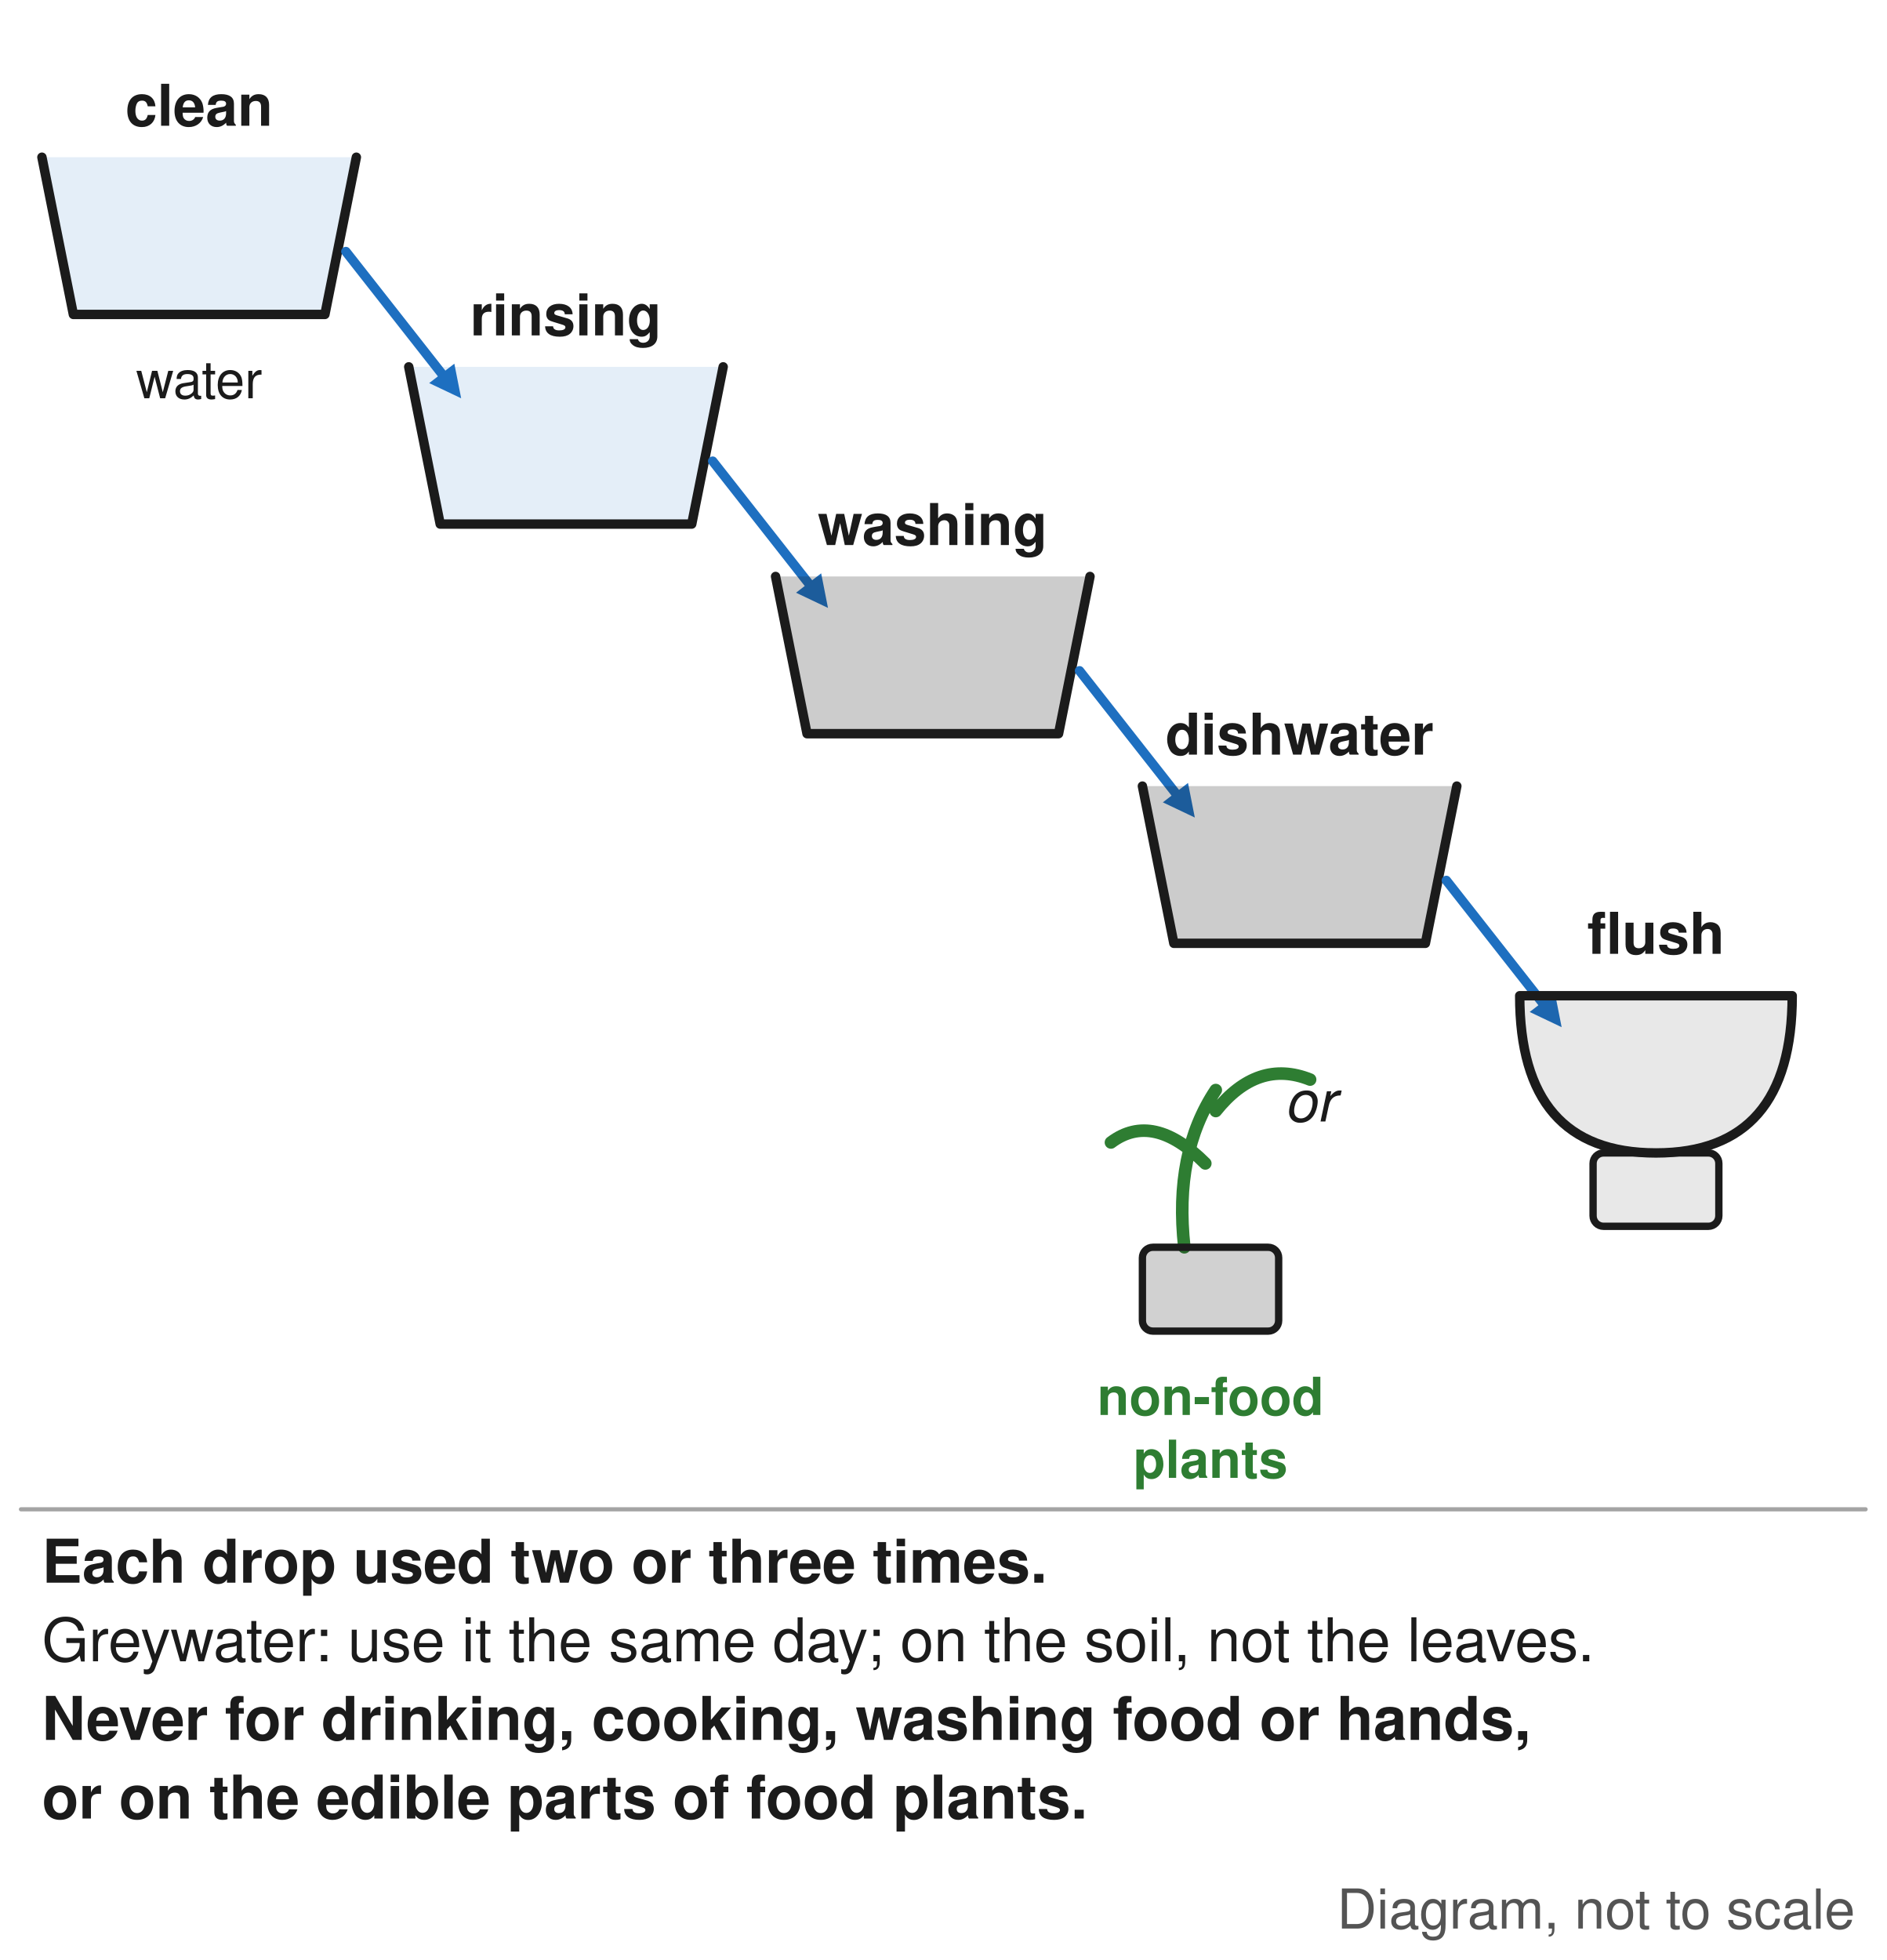
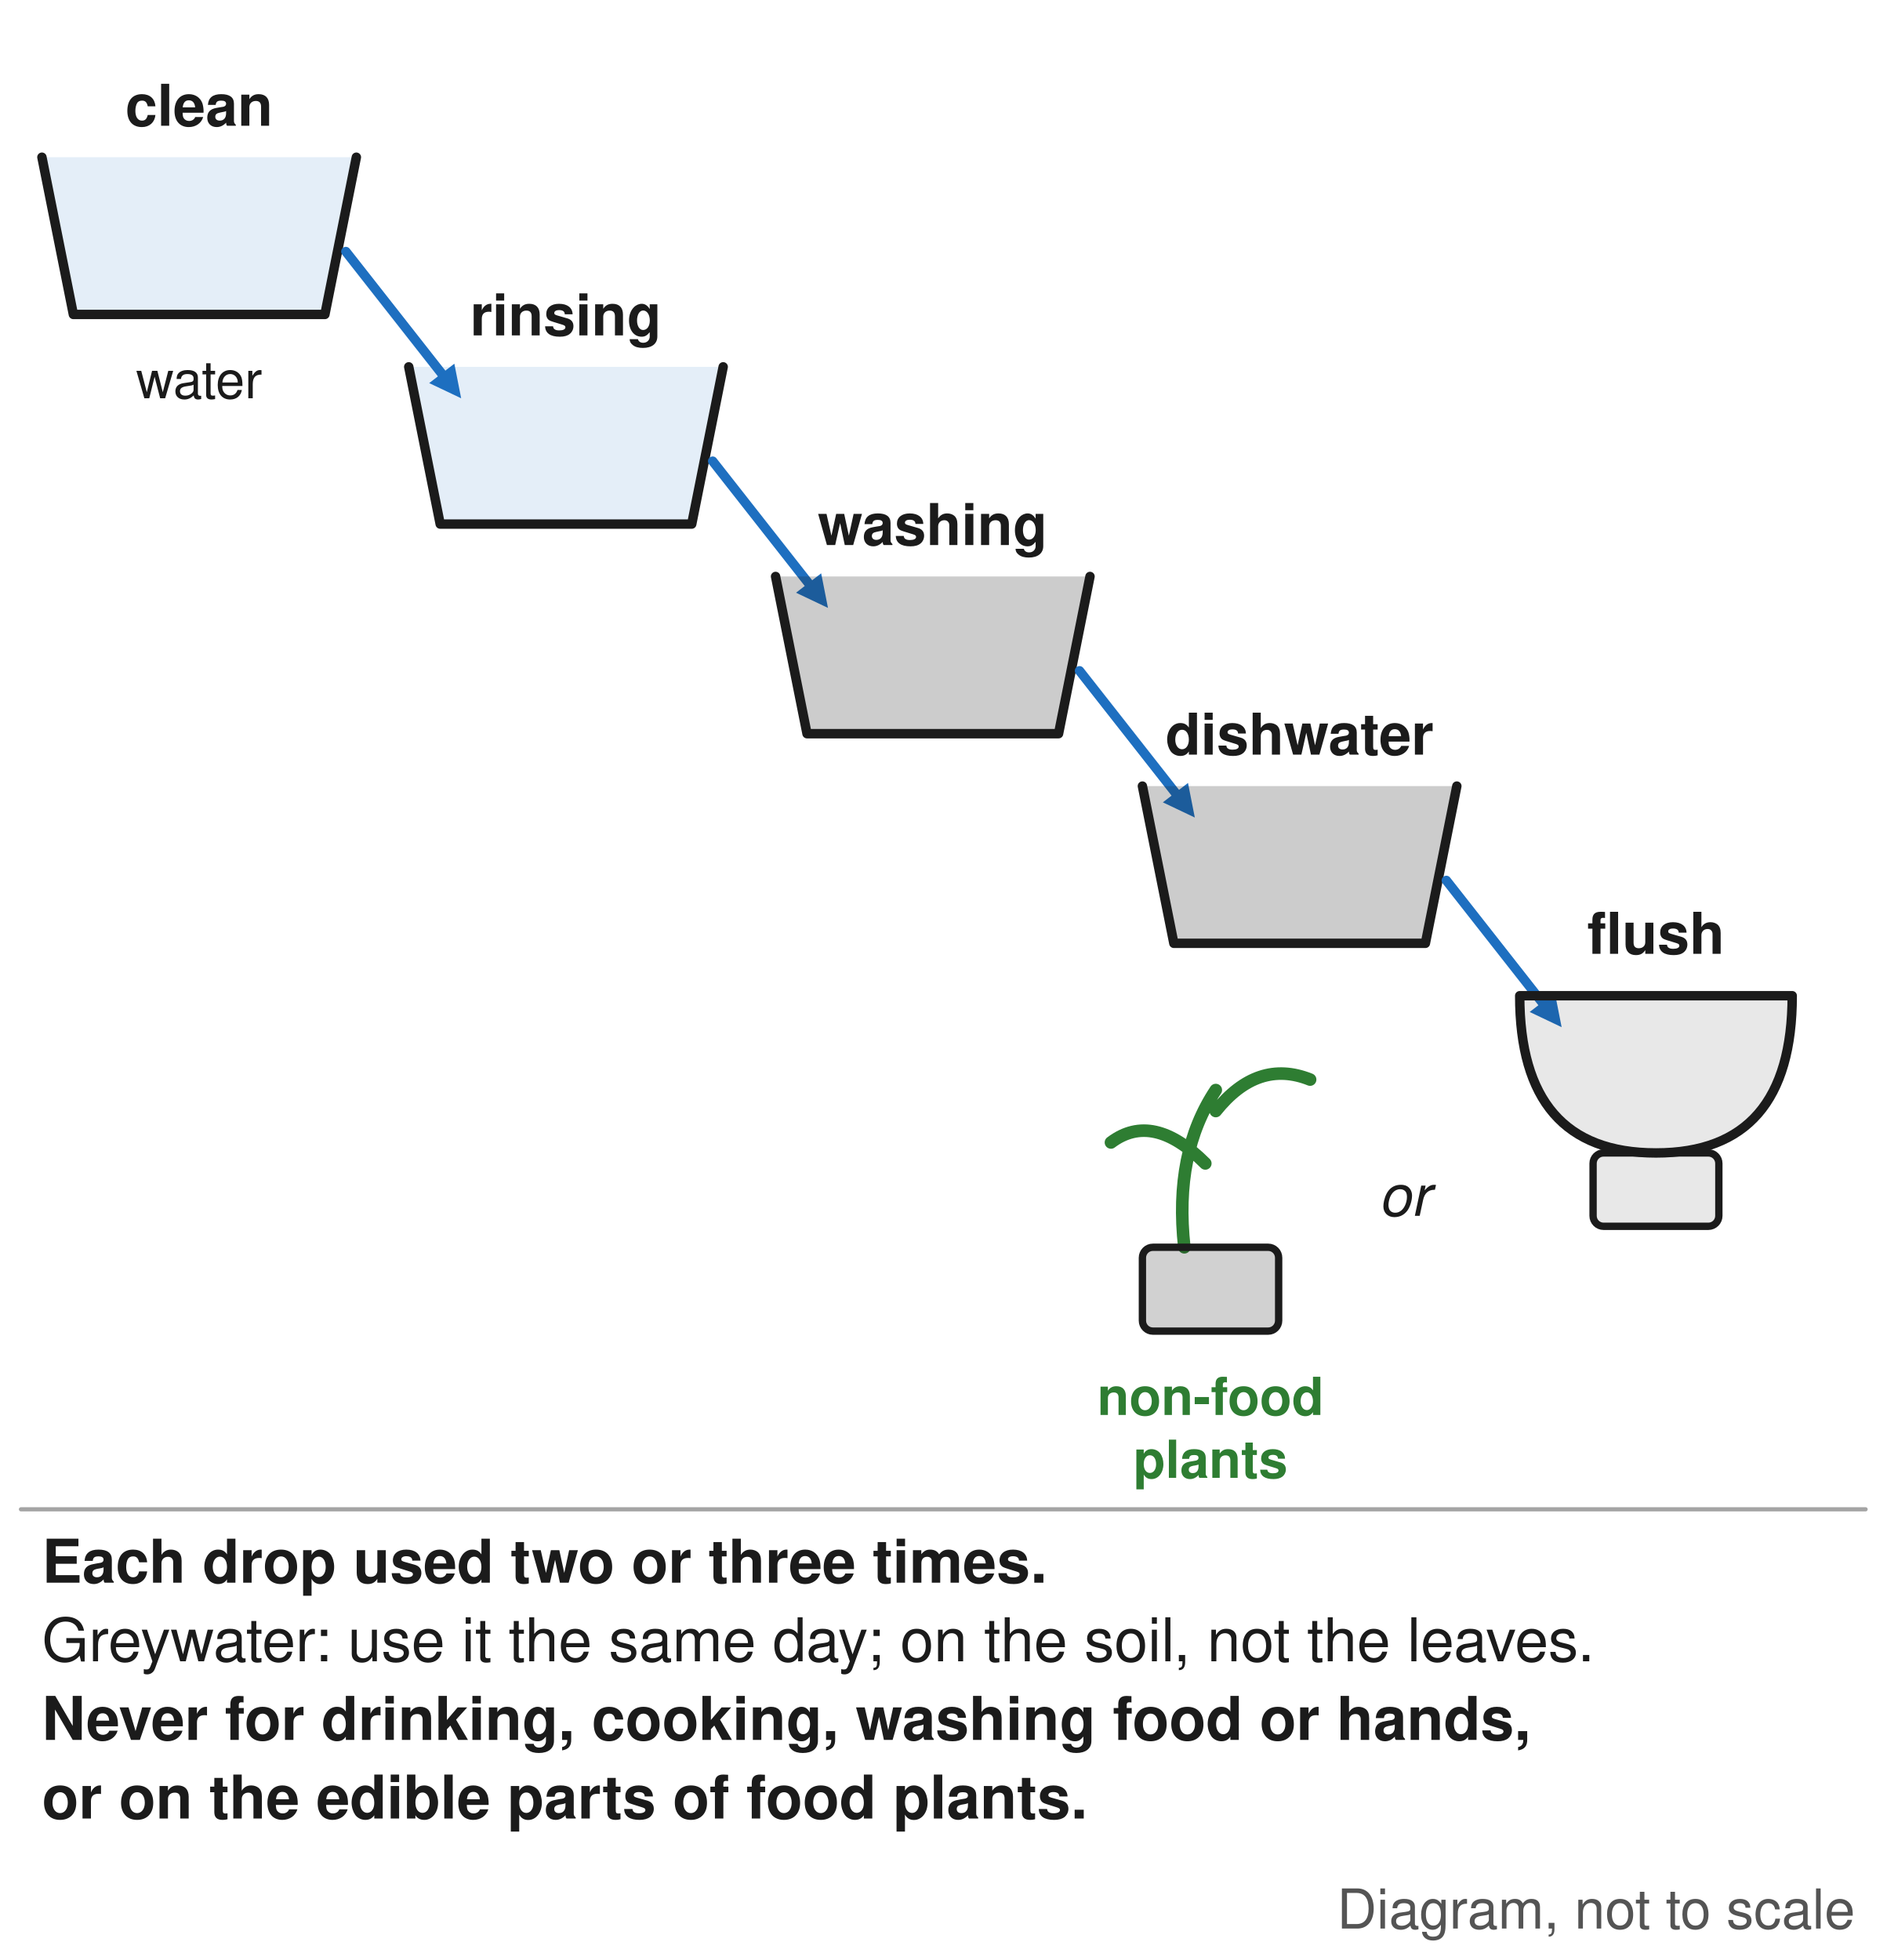
<svg xmlns="http://www.w3.org/2000/svg" viewBox="0 0 360 374" width="360" height="374" color="#1b1b1b" font-family="Helvetica, Arial, sans-serif" font-size="13" class="gpfig fig-water-cascade" aria-label="Water cascade">
  <path d="M8,30 L14,60 L62,60 L68,30" fill="#1e6fc0" fill-opacity="0.12" stroke="currentColor" stroke-width="1.8" stroke-linejoin="round" stroke-linecap="round" />
  <text x="38" y="24" font-size="11" text-anchor="middle" font-weight="bold" fill="currentColor">clean</text>
  <text x="38" y="76" font-size="10" text-anchor="middle" fill="currentColor">water</text>
  <line x1="66" y1="48" x2="84.3" y2="71.3" stroke="#1e6fc0" stroke-width="1.8" stroke-linecap="round" />
  <path d="M88,76 L86.7,69.4 L81.9,73.1 Z" fill="#1e6fc0" stroke="none" />
  <path d="M78,70 L84,100 L132,100 L138,70" fill="#1e6fc0" fill-opacity="0.12" stroke="currentColor" stroke-width="1.8" stroke-linejoin="round" stroke-linecap="round" />
  <text x="108" y="64" font-size="11" text-anchor="middle" font-weight="bold" fill="currentColor">rinsing</text>
  <line x1="136" y1="88" x2="154.3" y2="111.3" stroke="#1e6fc0" stroke-width="1.8" stroke-linecap="round" />
  <path d="M158,116 L156.7,109.4 L151.9,113.1 Z" fill="#1e6fc0" stroke="none" />
  <path d="M148,110 L154,140 L202,140 L208,110" fill="currentColor" fill-opacity="0.22" stroke="currentColor" stroke-width="1.8" stroke-linejoin="round" stroke-linecap="round" />
  <text x="178" y="104" font-size="11" text-anchor="middle" font-weight="bold" fill="currentColor">washing</text>
  <line x1="206" y1="128" x2="224.3" y2="151.3" stroke="#1e6fc0" stroke-width="1.8" stroke-linecap="round" />
  <path d="M228,156 L226.7,149.4 L221.9,153.1 Z" fill="#1e6fc0" stroke="none" />
  <path d="M218,150 L224,180 L272,180 L278,150" fill="currentColor" fill-opacity="0.22" stroke="currentColor" stroke-width="1.8" stroke-linejoin="round" stroke-linecap="round" />
  <text x="248" y="144" font-size="11" text-anchor="middle" font-weight="bold" fill="currentColor">dishwater</text>
  <line x1="276" y1="168" x2="294.3" y2="191.3" stroke="#1e6fc0" stroke-width="1.8" stroke-linecap="round" />
  <path d="M298,196 L296.7,189.4 L291.9,193.1 Z" fill="#1e6fc0" stroke="none" />
  <path d="M290,190 q0,30 26,30 q26,0 26,-30 Z" fill="currentColor" fill-opacity="0.1" stroke="currentColor" stroke-width="1.8" stroke-linejoin="round" stroke-linecap="round" />
  <rect x="304" y="220" width="24" height="14" rx="2" fill="currentColor" fill-opacity="0.1" stroke="currentColor" stroke-width="1.4" />
  <text x="316" y="182" font-size="11" text-anchor="middle" font-weight="bold" fill="currentColor">flush</text>
  <path d="M226,238 q-2,-18 6,-30 M232,212 q8,-10 18,-6 M230,222 q-10,-10 -18,-4" fill="none" stroke="#2e7d32" stroke-width="2.4" stroke-linejoin="round" stroke-linecap="round" />
  <rect x="218" y="238" width="26" height="16" rx="2" fill="currentColor" fill-opacity="0.2" stroke="currentColor" stroke-width="1.4" />
  <text x="231" y="270" font-size="10" text-anchor="middle" font-weight="bold" fill="#2e7d32">non-food</text>
  <text x="231" y="282" font-size="10" text-anchor="middle" font-weight="bold" fill="#2e7d32">plants</text>
-   <text x="250" y="214" font-size="11" text-anchor="middle" font-style="italic" fill="currentColor">or</text>
+   <text x="268" y="232" font-size="11" text-anchor="middle" font-style="italic" fill="currentColor">or</text>
  <line x1="4" y1="288" x2="356" y2="288" stroke="currentColor" stroke-width="0.8" stroke-linecap="round" opacity="0.4" />
  <text x="8" y="302" font-size="11.5" font-weight="bold" fill="currentColor">Each drop used two or three times.</text>
  <text x="8" y="317" font-size="11.5" fill="currentColor">Greywater: use it the same day; on the soil, not the leaves.</text>
  <text x="8" y="332" font-size="11.5" font-weight="bold" fill="currentColor">Never for drinking, cooking, washing food or hands,</text>
  <text x="8" y="347" font-size="11.5" font-weight="bold" fill="currentColor">or on the edible parts of food plants.</text>
  <text x="354" y="368" font-size="10.5" text-anchor="end" fill="currentColor" opacity="0.75">Diagram, not to scale</text>
</svg>
